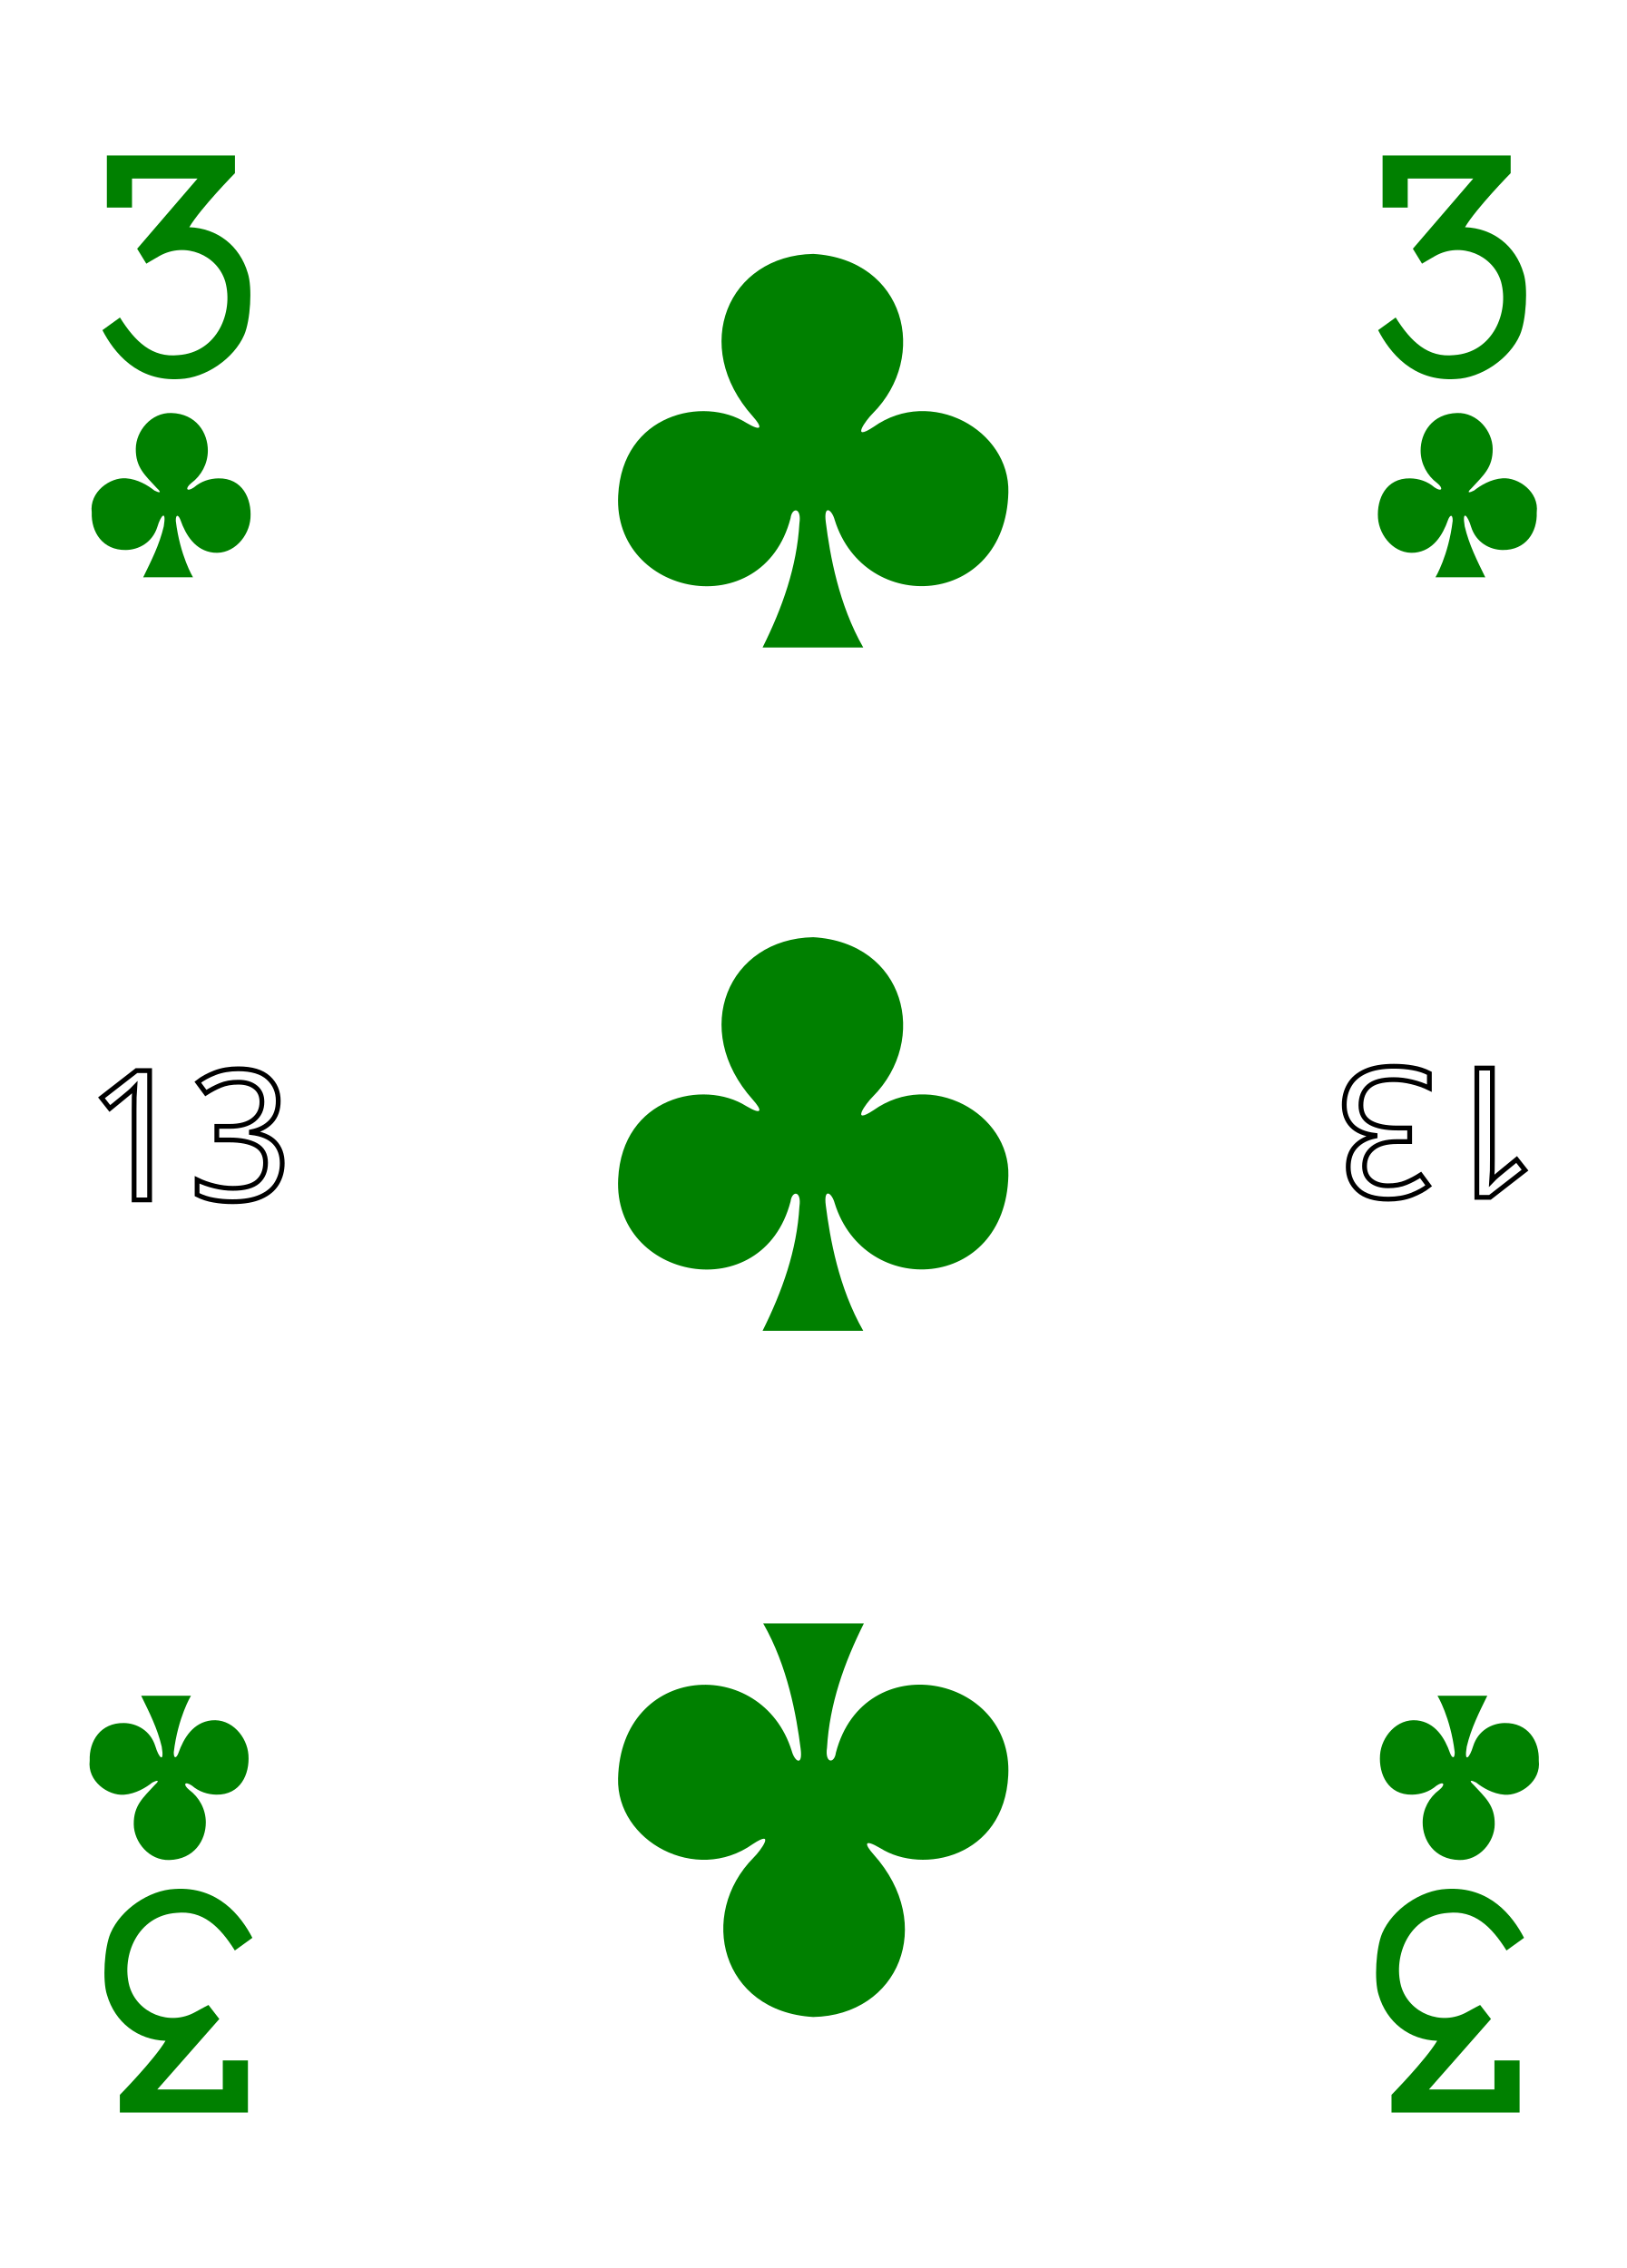
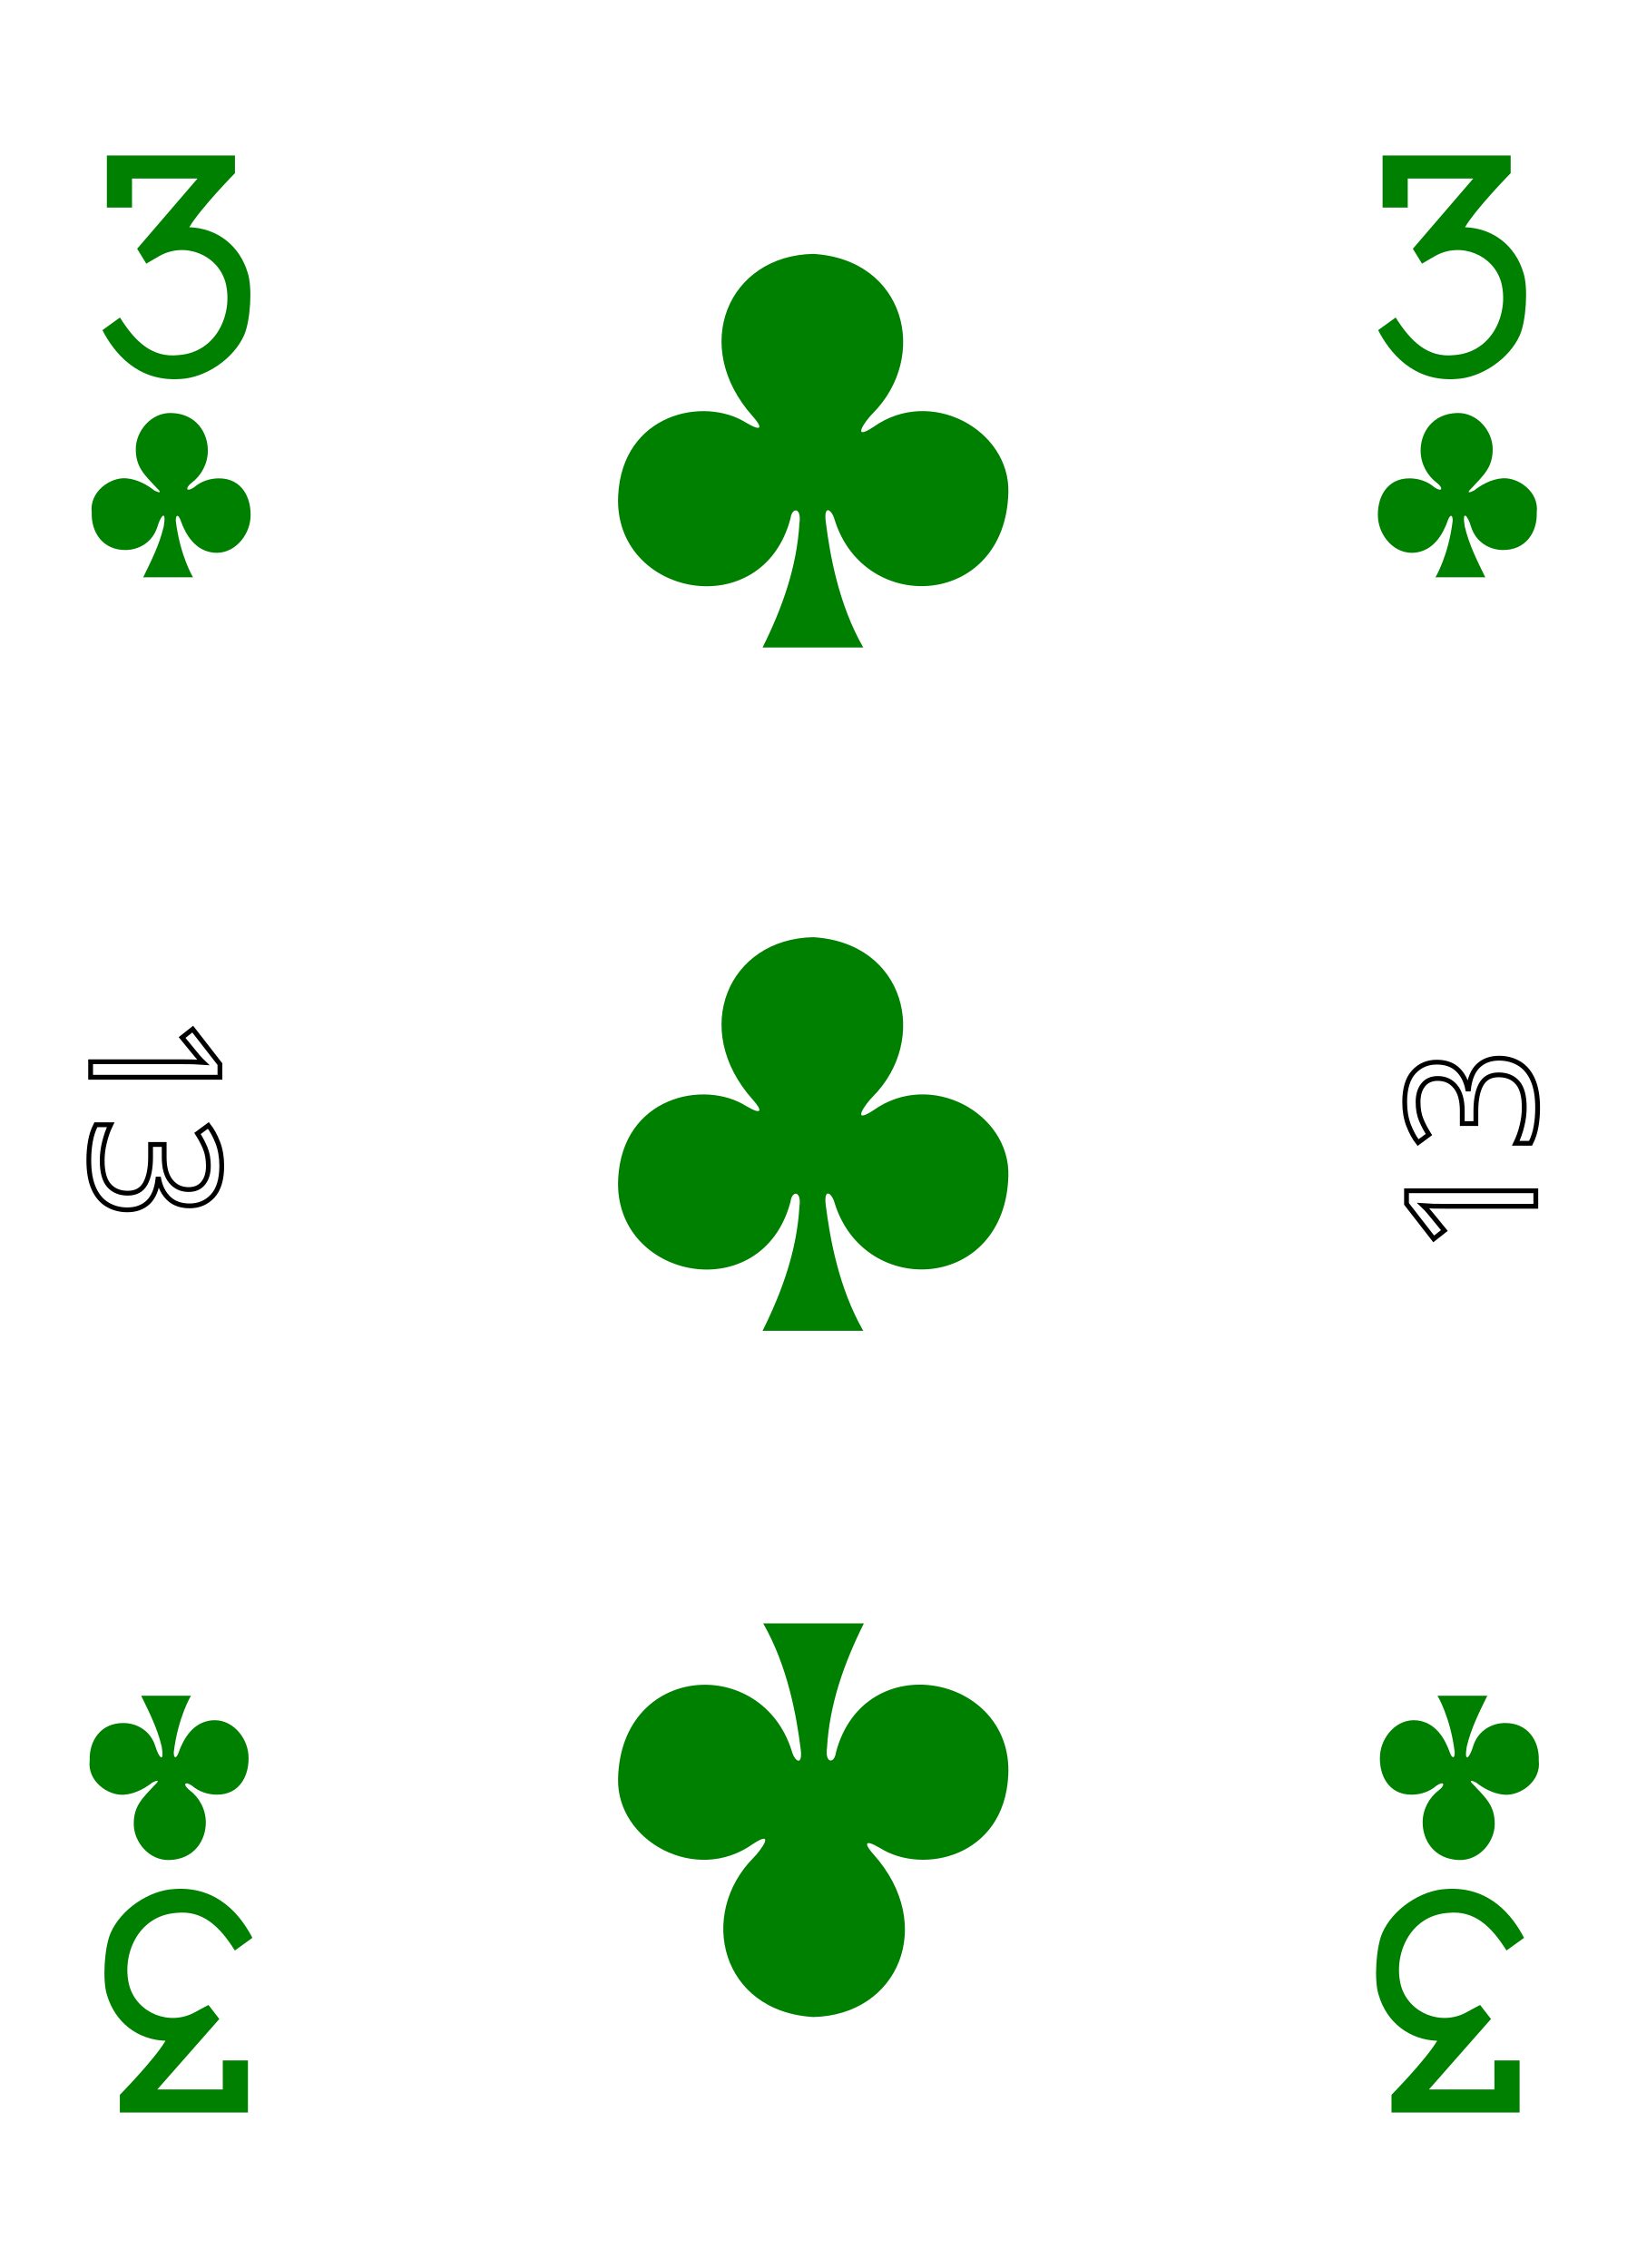
<svg xmlns="http://www.w3.org/2000/svg" width="224.25" height="312.781" id="svg18947" version="1.1">
  <defs id="defs18949" />
  <g transform="translate(-247.874,-381.6862)" id="layer1">
    <g transform="translate(267.498,-36.08518)" id="g10462" style="display:inline">
      <path d="m -5.506,463.305 2.42,-1.748 c 2.103,3.357 4.451,5.57 8.042,5.189 5.39,-0.363 7.622,-5.909 6.494,-10.092 -1.089,-3.748 -5.553,-5.576 -9.099,-3.575 -0.836,0.472 -1.803,1.055 -1.803,1.055 l -1.262,-2.058 8.326,-9.685 -9.035,0 0,4.009 -3.467,0 0,-7.187 17.66,0 0,2.439 c 0,0 -4.73,4.815 -6.296,7.455 3.852,0.14 6.957,2.535 8.068,6.325 0.652,1.993 0.359,6.556 -0.491,8.52 -1.419,3.279 -5.305,5.937 -8.856,6.091 -5.957,0.393 -9.122,-3.707 -10.699,-6.739 z" id="path7102-8" style="fill:#008000;fill-opacity:1;display:inline" />
      <path d="m 190.508,685.019 -2.42,1.748 c -2.103,-3.357 -4.451,-5.57 -8.042,-5.189 -5.39,0.363 -7.622,5.909 -6.494,10.092 1.089,3.748 5.553,5.576 9.099,3.575 0.836,-0.472 1.803,-0.965 1.803,-0.965 l 1.495,1.932 -8.558,9.721 9.035,0 0,-4.009 3.467,0 0,7.187 -17.66,0 0,-2.439 c 0,0 4.73,-4.815 6.296,-7.455 -3.852,-0.14 -6.957,-2.535 -8.068,-6.325 -0.652,-1.993 -0.359,-6.556 0.491,-8.52 1.419,-3.279 5.305,-5.937 8.856,-6.091 5.957,-0.393 9.122,3.707 10.699,6.739 z" id="path7118-5" style="fill:#008000;fill-opacity:1;display:inline" />
      <g id="g10149" transform="matrix(0.95,0,0,0.95,4.625052,28.7081)">
        <path style="fill:#008000;fill-opacity:1;display:inline" id="path3255" d="m 85.15,602.733 c 2.879,-5.776 4.976,-11.701 5.348,-18.037 0.342,-2.332 -1.075,-2.371 -1.288,-0.729 -4.076,15.593 -25.763,11.37 -25.017,-3.296 0.605,-11.895 12.419,-14.454 18.582,-10.565 2.434,1.433 2.296,0.575 0.968,-0.912 -9.155,-10.211 -3.61,-23.362 8.761,-23.602 13.38,0.793 16.851,14.87 8.644,23.148 -1.021,0.995 -3.284,4.191 0.123,1.956 8.287,-5.888 19.787,0.443 19.553,9.521 -0.433,16.739 -20.839,17.987 -25.203,4.006 -0.42,-1.55 -1.629,-2.329 -1.295,0.304 0.605,4.767 1.857,11.953 5.437,18.206 z" />
        <path style="fill:#008000;fill-opacity:1;display:inline" id="path3257" d="m 85.15,503.539 c 2.879,-5.776 4.976,-11.701 5.348,-18.037 0.342,-2.332 -1.075,-2.371 -1.288,-0.729 -4.076,15.593 -25.763,11.37 -25.017,-3.296 0.605,-11.895 12.419,-14.454 18.582,-10.565 2.434,1.433 2.296,0.575 0.968,-0.912 -9.155,-10.211 -3.61,-23.362 8.761,-23.602 13.38,0.793 16.851,14.87 8.644,23.148 -1.021,0.995 -3.284,4.191 0.123,1.956 8.287,-5.888 19.787,0.443 19.553,9.521 -0.433,16.739 -20.839,17.987 -25.203,4.006 -0.42,-1.55 -1.629,-2.329 -1.295,0.304 0.605,4.767 1.857,11.953 5.437,18.206 z" />
        <path style="fill:#008000;fill-opacity:1;display:inline" id="path3405" d="m 99.852,645.206 c -2.879,5.776 -4.976,11.701 -5.348,18.037 -0.342,2.332 1.075,2.371 1.288,0.729 4.076,-15.593 25.763,-11.37 25.017,3.296 -0.605,11.895 -12.419,14.454 -18.582,10.565 -2.434,-1.433 -2.296,-0.575 -0.968,0.912 9.155,10.211 3.61,23.362 -8.761,23.602 -13.38,-0.793 -16.851,-14.87 -8.644,-23.148 1.021,-0.995 3.284,-4.191 -0.123,-1.956 -8.287,5.888 -19.787,-0.443 -19.553,-9.521 0.433,-16.739 20.839,-17.987 25.203,-4.006 0.42,1.55 1.629,2.329 1.295,-0.304 -0.605,-4.767 -1.857,-11.953 -5.437,-18.206 z" />
      </g>
      <path d="m 0.12,497.389 c 1.132,-2.323 2.235,-4.485 2.835,-7.031 0.398,-2.401 -0.416,-1.509 -0.879,0.065 -0.685,2.183 -2.586,3.177 -4.351,3.2 -3.203,0.043 -4.8,-2.474 -4.701,-5.181 -0.35,-2.849 2.537,-4.864 4.714,-4.709 1.636,0.117 3.063,0.999 3.926,1.686 0.566,0.3 1.172,0.432 0.328,-0.341 -1.594,-1.741 -2.923,-2.816 -2.894,-5.425 0.028,-2.45 2.122,-5.005 4.898,-4.925 3.469,0.1 5.046,2.746 5.038,5.206 -0.009,1.794 -0.906,3.445 -2.291,4.468 -0.897,0.728 -0.645,1.273 0.378,0.584 0.983,-0.847 2.154,-1.218 3.368,-1.244 3.316,-0.052 4.612,2.813 4.422,5.476 -0.178,2.494 -2.302,5.062 -5.101,4.771 -2.499,-0.286 -3.812,-2.384 -4.565,-4.538 -0.249,-0.66 -0.642,-0.839 -0.631,0.145 0.577,4.805 2.367,7.794 2.38,7.791 z" id="path3456" style="fill:#008000;fill-opacity:1;display:inline" />
      <path d="m 185.442,651.628 c -1.133,2.323 -2.235,4.485 -2.835,7.031 -0.398,2.401 0.416,1.509 0.879,-0.065 0.685,-2.183 2.586,-3.177 4.351,-3.2 3.203,-0.044 4.8,2.474 4.701,5.181 0.35,2.849 -2.537,4.864 -4.714,4.709 -1.636,-0.117 -3.063,-0.999 -3.926,-1.686 -0.566,-0.3 -1.172,-0.432 -0.328,0.341 1.594,1.741 2.923,2.816 2.894,5.425 -0.028,2.45 -2.122,5.005 -4.898,4.925 -3.469,-0.1 -5.046,-2.746 -5.038,-5.206 0.01,-1.794 0.906,-3.445 2.291,-4.468 0.897,-0.728 0.645,-1.273 -0.378,-0.584 -0.983,0.847 -2.154,1.218 -3.368,1.244 -3.316,0.052 -4.612,-2.813 -4.422,-5.476 0.178,-2.494 2.302,-5.062 5.101,-4.771 2.499,0.286 3.812,2.384 4.565,4.538 0.249,0.66 0.642,0.839 0.631,-0.145 -0.577,-4.805 -2.367,-7.794 -2.38,-7.791 z" id="path3484" style="fill:#008000;fill-opacity:1;display:inline" />
      <path d="m 170.387,463.305 2.42,-1.748 c 2.103,3.357 4.451,5.57 8.042,5.189 5.39,-0.362 7.622,-5.909 6.494,-10.092 -1.089,-3.748 -5.553,-5.576 -9.099,-3.575 -0.836,0.472 -1.803,1.055 -1.803,1.055 l -1.262,-2.058 8.326,-9.685 -9.035,0 0,4.009 -3.467,0 0,-7.187 17.66,0 0,2.439 c 0,0 -4.73,4.815 -6.296,7.455 3.852,0.14 6.957,2.535 8.068,6.325 0.652,1.993 0.359,6.556 -0.491,8.52 -1.419,3.279 -5.305,5.937 -8.856,6.091 -5.957,0.393 -9.122,-3.707 -10.699,-6.739 z" id="path7102-8-6" style="fill:#008000;fill-opacity:1;display:inline" />
      <path d="m 15.175,685.019 -2.42,1.748 c -2.103,-3.357 -4.451,-5.57 -8.042,-5.189 -5.39,0.362 -7.622,5.909 -6.494,10.092 1.089,3.748 5.553,5.576 9.099,3.575 0.836,-0.472 1.803,-0.965 1.803,-0.965 l 1.495,1.932 -8.558,9.721 9.035,0 0,-4.009 3.467,0 0,7.187 -17.66,0 0,-2.439 c 0,0 4.73,-4.815 6.296,-7.455 -3.852,-0.14 -6.957,-2.535 -8.068,-6.325 -0.652,-1.993 -0.359,-6.556 0.491,-8.52 1.419,-3.279 5.305,-5.937 8.856,-6.091 5.957,-0.393 9.122,3.707 10.699,6.739 z" id="path7118-5-1" style="fill:#008000;fill-opacity:1;display:inline" />
      <path d="m 185.162,497.389 c -1.133,-2.323 -2.235,-4.485 -2.835,-7.031 -0.398,-2.401 0.416,-1.509 0.879,0.065 0.685,2.183 2.586,3.177 4.351,3.2 3.203,0.043 4.8,-2.474 4.701,-5.181 0.35,-2.849 -2.537,-4.864 -4.714,-4.709 -1.636,0.117 -3.063,0.999 -3.926,1.686 -0.566,0.3 -1.172,0.432 -0.328,-0.341 1.594,-1.741 2.923,-2.816 2.894,-5.425 -0.028,-2.45 -2.122,-5.005 -4.898,-4.925 -3.469,0.1 -5.046,2.746 -5.038,5.206 0.01,1.794 0.906,3.445 2.291,4.468 0.897,0.728 0.645,1.273 -0.378,0.584 -0.983,-0.847 -2.154,-1.218 -3.368,-1.244 -3.316,-0.052 -4.612,2.813 -4.422,5.476 0.178,2.494 2.302,5.062 5.101,4.771 2.499,-0.286 3.812,-2.384 4.565,-4.538 0.249,-0.66 0.642,-0.839 0.631,0.145 -0.577,4.805 -2.367,7.794 -2.38,7.791 z" id="path3456-2" style="fill:#008000;fill-opacity:1;display:inline" />
      <path d="m -0.16,651.628 c 1.132,2.323 2.235,4.485 2.835,7.031 0.398,2.401 -0.416,1.509 -0.879,-0.065 -0.685,-2.183 -2.586,-3.177 -4.351,-3.2 -3.203,-0.043 -4.8,2.474 -4.701,5.181 -0.35,2.849 2.537,4.864 4.714,4.709 1.636,-0.117 3.063,-0.999 3.926,-1.686 0.566,-0.3 1.172,-0.432 0.328,0.341 -1.594,1.741 -2.923,2.816 -2.894,5.425 0.028,2.45 2.122,5.005 4.898,4.925 3.469,-0.1 5.046,-2.746 5.038,-5.207 -0.009,-1.794 -0.906,-3.445 -2.291,-4.468 -0.897,-0.728 -0.645,-1.273 0.378,-0.584 0.983,0.847 2.154,1.218 3.368,1.244 3.316,0.052 4.612,-2.813 4.422,-5.476 -0.178,-2.494 -2.302,-5.062 -5.101,-4.771 -2.499,0.286 -3.812,2.384 -4.565,4.538 -0.249,0.66 -0.642,0.839 -0.631,-0.145 0.577,-4.805 2.367,-7.794 2.38,-7.791 z" id="path3484-4" style="fill:#008000;fill-opacity:1;display:inline" />
    </g>
    <g transform="translate(-0.02084178,3.3503876e-5)" id="g73">
-       <text xml:space="preserve" style="font-style:normal;font-variant:normal;font-weight:normal;font-stretch:normal;font-size:24.967px;line-height:125%;font-family:'Card Characters';-inkscape-font-specification:'Card Characters, Normal';text-align:start;letter-spacing:0px;word-spacing:0px;writing-mode:lr-tb;text-anchor:start;fill:none;stroke:#000000;stroke-width:0.661;stroke-opacity:1" x="259.663" y="547.165" id="text70860-7">
-         <tspan style="stroke-width:0.661" y="547.165" x="259.663" id="tspan3766">13</tspan>
+       <text transform="matrix(0,1,-1,0,0,0)" xml:space="preserve" style="font-size:24.967px;font-style:normal;font-variant:normal;font-weight:normal;font-stretch:normal;text-align:start;line-height:125%;letter-spacing:0px;word-spacing:0px;writing-mode:lr-tb;text-anchor:start;fill:none;stroke:#000000;stroke-width:0.661;stroke-opacity:1;font-family:Card Characters;-inkscape-font-specification:'Card Characters, Normal'" x="521.394" y="-260.39" id="text70860-7">
+         <tspan style="stroke-width:0.661" y="-260.39" x="521.394" id="tspan3766">13</tspan>
      </text>
-       <text id="text3768" y="-528.988" x="-460.377" style="font-style:normal;font-variant:normal;font-weight:normal;font-stretch:normal;font-size:24.967px;line-height:125%;font-family:'Card Characters';-inkscape-font-specification:'Card Characters, Normal';text-align:start;letter-spacing:0px;word-spacing:0px;writing-mode:lr-tb;text-anchor:start;fill:none;stroke:#000000;stroke-width:0.661;stroke-opacity:1" xml:space="preserve" transform="scale(-1,-1)">
-         <tspan style="stroke-width:0.661" id="tspan3770" x="-460.377" y="-528.988">13</tspan>
+       <text id="text3768" y="459.65" x="-554.76" style="font-size:24.967px;font-style:normal;font-variant:normal;font-weight:normal;font-stretch:normal;text-align:start;line-height:125%;letter-spacing:0px;word-spacing:0px;writing-mode:lr-tb;text-anchor:start;fill:none;stroke:#000000;stroke-width:0.661;stroke-opacity:1;font-family:Card Characters;-inkscape-font-specification:'Card Characters, Normal'" xml:space="preserve" transform="matrix(0,-1,1,0,0,0)">
+         <tspan style="stroke-width:0.661" id="tspan3770" x="-554.76" y="459.65">13</tspan>
      </text>
    </g>
  </g>
</svg>
